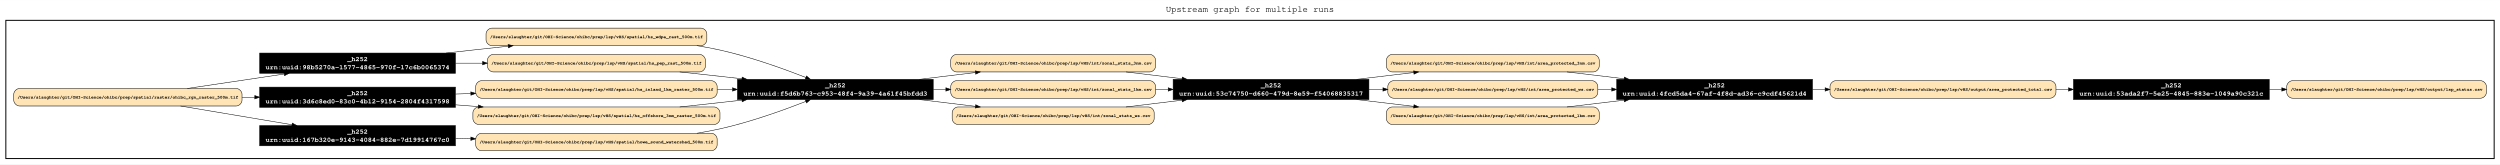
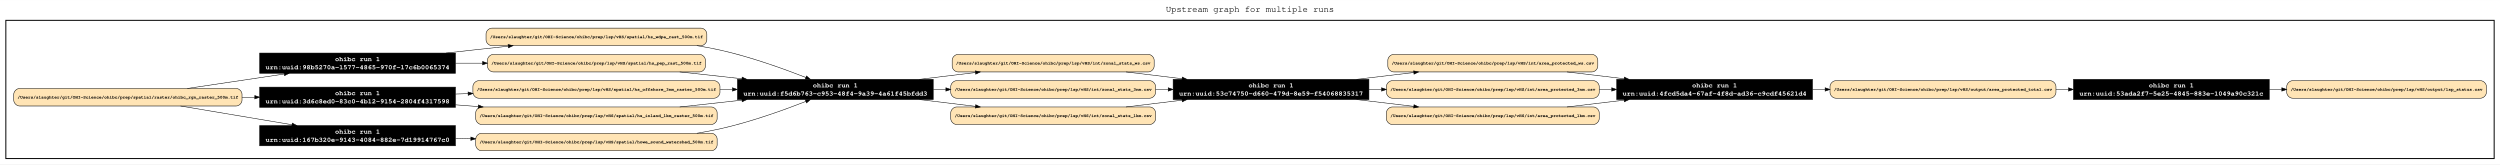
<svg xmlns="http://www.w3.org/2000/svg" width="5137pt" height="338pt" viewBox="0.00 0.00 5136.84 337.60">
  <g id="graph0" class="graph" transform="scale(1 1) rotate(0) translate(4 333.6)">
    <polygon fill="white" stroke="none" points="-4,4 -4,-333.6 5132.84,-333.6 5132.84,4 -4,4" />
    <text text-anchor="middle" x="2564.42" y="-309.4" font-family="Courier,monospace" font-size="18.00">Upstream graph for multiple runs</text>
    <g id="clust1" class="cluster">
      <polygon fill="none" stroke="black" stroke-width="2" points="8,-8 8,-292 5120.84,-292 5120.84,-8 8,-8" />
    </g>
    <g id="clust2" class="cluster">
      <polygon fill="none" stroke="white" stroke-width="2" points="16,-16 16,-284 5112.84,-284 5112.84,-16 16,-16" />
    </g>
    <g id="node1" class="node">
      <polygon fill="black" stroke="black" points="3317.91,-129.2 3317.91,-170.8 3720.25,-170.8 3720.25,-129.2 3317.91,-129.2" />
-       <text text-anchor="middle" x="3519.08" y="-154.2" font-family="Courier,monospace" font-weight="bold" font-size="14.00" fill="white">_h252 </text>
+       <text text-anchor="middle" x="3519.08" y="-154.2" font-family="Courier,monospace" font-weight="bold" font-size="14.00" fill="white">ohibc run 1 </text>
      <text text-anchor="middle" x="3519.08" y="-137.4" font-family="Courier,monospace" font-weight="bold" font-size="14.00" fill="white"> urn:uuid:4fcd5da4-67af-4f8d-ad36-c9cdf45621d4</text>
    </g>
    <g id="node14" class="node">
      <path fill="#ffe4b5" stroke="black" d="M4208.44,-168C4208.44,-168 3768.18,-168 3768.18,-168 3762.18,-168 3756.18,-162 3756.18,-156 3756.18,-156 3756.18,-144 3756.18,-144 3756.18,-138 3762.18,-132 3768.18,-132 3768.18,-132 4208.44,-132 4208.44,-132 4214.44,-132 4220.44,-138 4220.44,-144 4220.44,-144 4220.44,-156 4220.44,-156 4220.44,-162 4214.44,-168 4208.44,-168" />
      <text text-anchor="middle" x="3988.31" y="-147.3" font-family="Courier,monospace" font-weight="bold" font-size="9.00">/Users/slaughter/git/OHI-Science/ohibc/prep/lsp/vHS/output/area_protected_total.csv</text>
    </g>
-     <g id="edge22" class="edge">
+     <g id="edge21" class="edge">
      <path fill="none" stroke="black" d="M3720.26,-150C3728.81,-150 3737.41,-150 3746.03,-150" />
      <polygon fill="black" stroke="black" points="3746.15,-153.5 3756.15,-150 3746.15,-146.5 3746.15,-153.5" />
    </g>
    <g id="node2" class="node">
      <polygon fill="black" stroke="black" points="2406.45,-129.2 2406.45,-170.8 2808.78,-170.8 2808.78,-129.2 2406.45,-129.2" />
-       <text text-anchor="middle" x="2607.61" y="-154.2" font-family="Courier,monospace" font-weight="bold" font-size="14.00" fill="white">_h252 </text>
+       <text text-anchor="middle" x="2607.61" y="-154.2" font-family="Courier,monospace" font-weight="bold" font-size="14.00" fill="white">ohibc run 1 </text>
      <text text-anchor="middle" x="2607.61" y="-137.4" font-family="Courier,monospace" font-weight="bold" font-size="14.00" fill="white"> urn:uuid:53c74750-d660-479d-8e59-f54068835317</text>
    </g>
-     <g id="node12" class="node">
+     <g id="node9" class="node">
      <path fill="#ffe4b5" stroke="black" d="M3269.98,-114C3269.98,-114 2856.72,-114 2856.72,-114 2850.72,-114 2844.72,-108 2844.72,-102 2844.72,-102 2844.72,-90 2844.72,-90 2844.72,-84 2850.72,-78 2856.72,-78 2856.72,-78 3269.98,-78 3269.98,-78 3275.98,-78 3281.98,-84 3281.98,-90 3281.98,-90 3281.98,-102 3281.98,-102 3281.98,-108 3275.98,-114 3269.98,-114" />
      <text text-anchor="middle" x="3063.35" y="-93.3" font-family="Courier,monospace" font-weight="bold" font-size="9.00">/Users/slaughter/git/OHI-Science/ohibc/prep/lsp/vHS/int/area_protected_1km.csv</text>
    </g>
-     <g id="edge20" class="edge">
+     <g id="edge17" class="edge">
      <path fill="none" stroke="black" d="M2783.39,-129.199C2822,-124.604 2862.75,-119.755 2900.81,-115.225" />
      <polygon fill="black" stroke="black" points="2901.43,-118.676 2910.94,-114.019 2900.6,-111.725 2901.43,-118.676" />
    </g>
    <g id="node16" class="node">
-       <path fill="#ffe4b5" stroke="black" d="M3267.08,-168C3267.08,-168 2859.62,-168 2859.62,-168 2853.62,-168 2847.62,-162 2847.62,-156 2847.62,-156 2847.62,-144 2847.62,-144 2847.62,-138 2853.62,-132 2859.62,-132 2859.62,-132 3267.08,-132 3267.08,-132 3273.08,-132 3279.08,-138 3279.08,-144 3279.08,-144 3279.08,-156 3279.08,-156 3279.08,-162 3273.08,-168 3267.08,-168" />
-       <text text-anchor="middle" x="3063.35" y="-147.3" font-family="Courier,monospace" font-weight="bold" font-size="9.00">/Users/slaughter/git/OHI-Science/ohibc/prep/lsp/vHS/int/area_protected_ws.csv</text>
-     </g>
-     <g id="edge24" class="edge">
-       <path fill="none" stroke="black" d="M2808.95,-150C2818.36,-150 2827.84,-150 2837.31,-150" />
-       <polygon fill="black" stroke="black" points="2837.58,-153.5 2847.58,-150 2837.58,-146.5 2837.58,-153.5" />
-     </g>
-     <g id="node20" class="node">
-       <path fill="#ffe4b5" stroke="black" d="M3269.98,-222C3269.98,-222 2856.72,-222 2856.72,-222 2850.72,-222 2844.72,-216 2844.72,-210 2844.72,-210 2844.72,-198 2844.72,-198 2844.72,-192 2850.72,-186 2856.72,-186 2856.72,-186 3269.98,-186 3269.98,-186 3275.98,-186 3281.98,-192 3281.98,-198 3281.98,-198 3281.98,-210 3281.98,-210 3281.98,-216 3275.98,-222 3269.98,-222" />
-       <text text-anchor="middle" x="3063.35" y="-201.3" font-family="Courier,monospace" font-weight="bold" font-size="9.00">/Users/slaughter/git/OHI-Science/ohibc/prep/lsp/vHS/int/area_protected_3nm.csv</text>
-     </g>
-     <g id="edge27" class="edge">
+       <path fill="#ffe4b5" stroke="black" d="M3269.98,-168C3269.98,-168 2856.72,-168 2856.72,-168 2850.72,-168 2844.72,-162 2844.72,-156 2844.72,-156 2844.72,-144 2844.72,-144 2844.72,-138 2850.72,-132 2856.72,-132 2856.72,-132 3269.98,-132 3269.98,-132 3275.98,-132 3281.98,-138 3281.98,-144 3281.98,-144 3281.98,-156 3281.98,-156 3281.98,-162 3275.98,-168 3269.98,-168" />
+       <text text-anchor="middle" x="3063.35" y="-147.3" font-family="Courier,monospace" font-weight="bold" font-size="9.00">/Users/slaughter/git/OHI-Science/ohibc/prep/lsp/vHS/int/area_protected_3nm.csv</text>
+     </g>
+     <g id="edge23" class="edge">
+       <path fill="none" stroke="black" d="M2808.95,-150C2817.48,-150 2826.06,-150 2834.65,-150" />
+       <polygon fill="black" stroke="black" points="2834.72,-153.5 2844.72,-150 2834.72,-146.5 2834.72,-153.5" />
+     </g>
+     <g id="node19" class="node">
+       <path fill="#ffe4b5" stroke="black" d="M3267.08,-222C3267.08,-222 2859.62,-222 2859.62,-222 2853.62,-222 2847.62,-216 2847.62,-210 2847.62,-210 2847.62,-198 2847.62,-198 2847.62,-192 2853.62,-186 2859.62,-186 2859.62,-186 3267.08,-186 3267.08,-186 3273.08,-186 3279.08,-192 3279.08,-198 3279.08,-198 3279.08,-210 3279.08,-210 3279.08,-216 3273.08,-222 3267.08,-222" />
+       <text text-anchor="middle" x="3063.35" y="-201.3" font-family="Courier,monospace" font-weight="bold" font-size="9.00">/Users/slaughter/git/OHI-Science/ohibc/prep/lsp/vHS/int/area_protected_ws.csv</text>
+     </g>
+     <g id="edge26" class="edge">
      <path fill="none" stroke="black" d="M2783.39,-170.801C2822,-175.396 2862.75,-180.245 2900.81,-184.775" />
      <polygon fill="black" stroke="black" points="2900.6,-188.275 2910.94,-185.981 2901.43,-181.324 2900.6,-188.275" />
    </g>
    <g id="node3" class="node">
      <polygon fill="black" stroke="black" points="1511.18,-129.2 1511.18,-170.8 1913.51,-170.8 1913.51,-129.2 1511.18,-129.2" />
-       <text text-anchor="middle" x="1712.35" y="-154.2" font-family="Courier,monospace" font-weight="bold" font-size="14.00" fill="white">_h252 </text>
+       <text text-anchor="middle" x="1712.35" y="-154.2" font-family="Courier,monospace" font-weight="bold" font-size="14.00" fill="white">ohibc run 1 </text>
      <text text-anchor="middle" x="1712.35" y="-137.4" font-family="Courier,monospace" font-weight="bold" font-size="14.00" fill="white"> urn:uuid:f5d6b763-c953-48f4-9a39-4a61f45bfdd3</text>
    </g>
-     <g id="node10" class="node">
-       <path fill="#ffe4b5" stroke="black" d="M2355.51,-114C2355.51,-114 1964.45,-114 1964.45,-114 1958.45,-114 1952.45,-108 1952.45,-102 1952.45,-102 1952.45,-90 1952.45,-90 1952.45,-84 1958.45,-78 1964.45,-78 1964.45,-78 2355.51,-78 2355.51,-78 2361.51,-78 2367.51,-84 2367.51,-90 2367.51,-90 2367.51,-102 2367.51,-102 2367.51,-108 2361.51,-114 2355.51,-114" />
-       <text text-anchor="middle" x="2159.98" y="-93.3" font-family="Courier,monospace" font-weight="bold" font-size="9.00">/Users/slaughter/git/OHI-Science/ohibc/prep/lsp/vHS/int/zonal_stats_ws.csv</text>
+     <g id="node11" class="node">
+       <path fill="#ffe4b5" stroke="black" d="M2358.41,-114C2358.41,-114 1961.55,-114 1961.55,-114 1955.55,-114 1949.55,-108 1949.55,-102 1949.55,-102 1949.55,-90 1949.55,-90 1949.55,-84 1955.55,-78 1961.55,-78 1961.55,-78 2358.41,-78 2358.41,-78 2364.41,-78 2370.41,-84 2370.41,-90 2370.41,-90 2370.41,-102 2370.41,-102 2370.41,-108 2364.41,-114 2358.41,-114" />
+       <text text-anchor="middle" x="2159.98" y="-93.3" font-family="Courier,monospace" font-weight="bold" font-size="9.00">/Users/slaughter/git/OHI-Science/ohibc/prep/lsp/vHS/int/zonal_stats_1km.csv</text>
    </g>
    <g id="edge18" class="edge">
      <path fill="none" stroke="black" d="M1885,-129.199C1922.93,-124.604 1962.94,-119.755 2000.32,-115.225" />
      <polygon fill="black" stroke="black" points="2000.77,-118.696 2010.28,-114.019 1999.93,-111.747 2000.77,-118.696" />
    </g>
-     <g id="node13" class="node">
+     <g id="node17" class="node">
      <path fill="#ffe4b5" stroke="black" d="M2358.41,-168C2358.41,-168 1961.55,-168 1961.55,-168 1955.55,-168 1949.55,-162 1949.55,-156 1949.55,-156 1949.55,-144 1949.55,-144 1949.55,-138 1955.55,-132 1961.55,-132 1961.55,-132 2358.41,-132 2358.41,-132 2364.41,-132 2370.41,-138 2370.41,-144 2370.41,-144 2370.41,-156 2370.41,-156 2370.41,-162 2364.41,-168 2358.41,-168" />
-       <text text-anchor="middle" x="2159.98" y="-147.3" font-family="Courier,monospace" font-weight="bold" font-size="9.00">/Users/slaughter/git/OHI-Science/ohibc/prep/lsp/vHS/int/zonal_stats_1km.csv</text>
-     </g>
-     <g id="edge21" class="edge">
+       <text text-anchor="middle" x="2159.98" y="-147.3" font-family="Courier,monospace" font-weight="bold" font-size="9.00">/Users/slaughter/git/OHI-Science/ohibc/prep/lsp/vHS/int/zonal_stats_3nm.csv</text>
+     </g>
+     <g id="edge24" class="edge">
      <path fill="none" stroke="black" d="M1913.68,-150C1922.23,-150 1930.84,-150 1939.43,-150" />
      <polygon fill="black" stroke="black" points="1939.52,-153.5 1949.52,-150 1939.52,-146.5 1939.52,-153.5" />
    </g>
-     <g id="node21" class="node">
-       <path fill="#ffe4b5" stroke="black" d="M2358.41,-222C2358.41,-222 1961.55,-222 1961.55,-222 1955.55,-222 1949.55,-216 1949.55,-210 1949.55,-210 1949.55,-198 1949.55,-198 1949.55,-192 1955.55,-186 1961.55,-186 1961.55,-186 2358.41,-186 2358.41,-186 2364.41,-186 2370.41,-192 2370.41,-198 2370.41,-198 2370.41,-210 2370.41,-210 2370.41,-216 2364.41,-222 2358.41,-222" />
-       <text text-anchor="middle" x="2159.98" y="-201.3" font-family="Courier,monospace" font-weight="bold" font-size="9.00">/Users/slaughter/git/OHI-Science/ohibc/prep/lsp/vHS/int/zonal_stats_3nm.csv</text>
-     </g>
-     <g id="edge28" class="edge">
+     <g id="node20" class="node">
+       <path fill="#ffe4b5" stroke="black" d="M2355.51,-222C2355.51,-222 1964.45,-222 1964.45,-222 1958.45,-222 1952.45,-216 1952.45,-210 1952.45,-210 1952.45,-198 1952.45,-198 1952.45,-192 1958.45,-186 1964.45,-186 1964.45,-186 2355.51,-186 2355.51,-186 2361.51,-186 2367.51,-192 2367.51,-198 2367.51,-198 2367.51,-210 2367.51,-210 2367.51,-216 2361.51,-222 2355.51,-222" />
+       <text text-anchor="middle" x="2159.98" y="-201.3" font-family="Courier,monospace" font-weight="bold" font-size="9.00">/Users/slaughter/git/OHI-Science/ohibc/prep/lsp/vHS/int/zonal_stats_ws.csv</text>
+     </g>
+     <g id="edge27" class="edge">
      <path fill="none" stroke="black" d="M1885,-170.801C1922.93,-175.396 1962.94,-180.245 2000.32,-184.775" />
      <polygon fill="black" stroke="black" points="1999.93,-188.253 2010.28,-185.981 2000.77,-181.304 1999.93,-188.253" />
    </g>
    <g id="node4" class="node">
      <polygon fill="black" stroke="black" points="529.524,-34.2 529.524,-75.8 931.86,-75.8 931.86,-34.2 529.524,-34.2" />
-       <text text-anchor="middle" x="730.692" y="-59.2" font-family="Courier,monospace" font-weight="bold" font-size="14.00" fill="white">_h252 </text>
+       <text text-anchor="middle" x="730.692" y="-59.2" font-family="Courier,monospace" font-weight="bold" font-size="14.00" fill="white">ohibc run 1 </text>
      <text text-anchor="middle" x="730.692" y="-42.4" font-family="Courier,monospace" font-weight="bold" font-size="14.00" fill="white"> urn:uuid:167b320e-9143-4084-882e-7d19914767c0</text>
    </g>
-     <g id="node15" class="node">
+     <g id="node18" class="node">
      <path fill="#ffe4b5" stroke="black" d="M1457.54,-60C1457.54,-60 985.499,-60 985.499,-60 979.499,-60 973.499,-54 973.499,-48 973.499,-48 973.499,-36 973.499,-36 973.499,-30 979.499,-24 985.499,-24 985.499,-24 1457.54,-24 1457.54,-24 1463.54,-24 1469.54,-30 1469.54,-36 1469.54,-36 1469.54,-48 1469.54,-48 1469.54,-54 1463.54,-60 1457.54,-60" />
      <text text-anchor="middle" x="1221.52" y="-39.3" font-family="Courier,monospace" font-weight="bold" font-size="9.00">/Users/slaughter/git/OHI-Science/ohibc/prep/lsp/vHS/spatial/howe_sound_watershed_500m.tif</text>
    </g>
-     <g id="edge23" class="edge">
+     <g id="edge25" class="edge">
      <path fill="none" stroke="black" d="M931.927,-49.675C942.317,-49.399 952.817,-49.119 963.349,-48.839" />
      <polygon fill="black" stroke="black" points="963.551,-52.335 973.454,-48.571 963.364,-45.338 963.551,-52.335" />
    </g>
    <g id="node5" class="node">
      <polygon fill="black" stroke="black" points="529.524,-113.2 529.524,-154.8 931.86,-154.8 931.86,-113.2 529.524,-113.2" />
-       <text text-anchor="middle" x="730.692" y="-138.2" font-family="Courier,monospace" font-weight="bold" font-size="14.00" fill="white">_h252 </text>
+       <text text-anchor="middle" x="730.692" y="-138.2" font-family="Courier,monospace" font-weight="bold" font-size="14.00" fill="white">ohibc run 1 </text>
      <text text-anchor="middle" x="730.692" y="-121.4" font-family="Courier,monospace" font-weight="bold" font-size="14.00" fill="white"> urn:uuid:3d6c8ed0-83c0-4b12-9154-2804f4317598</text>
    </g>
    <g id="node8" class="node">
-       <path fill="#ffe4b5" stroke="black" d="M1463.34,-114C1463.34,-114 979.701,-114 979.701,-114 973.701,-114 967.701,-108 967.701,-102 967.701,-102 967.701,-90 967.701,-90 967.701,-84 973.701,-78 979.701,-78 979.701,-78 1463.34,-78 1463.34,-78 1469.34,-78 1475.34,-84 1475.34,-90 1475.34,-90 1475.34,-102 1475.34,-102 1475.34,-108 1469.34,-114 1463.34,-114" />
-       <text text-anchor="middle" x="1221.52" y="-93.3" font-family="Courier,monospace" font-weight="bold" font-size="9.00">/Users/slaughter/git/OHI-Science/ohibc/prep/lsp/vHS/spatial/hs_offshore_3nm_raster_500m.tif</text>
+       <path fill="#ffe4b5" stroke="black" d="M1457.54,-114C1457.54,-114 985.499,-114 985.499,-114 979.499,-114 973.499,-108 973.499,-102 973.499,-102 973.499,-90 973.499,-90 973.499,-84 979.499,-78 985.499,-78 985.499,-78 1457.54,-78 1457.54,-78 1463.54,-78 1469.54,-84 1469.54,-90 1469.54,-90 1469.54,-102 1469.54,-102 1469.54,-108 1463.54,-114 1457.54,-114" />
+       <text text-anchor="middle" x="1221.52" y="-93.3" font-family="Courier,monospace" font-weight="bold" font-size="9.00">/Users/slaughter/git/OHI-Science/ohibc/prep/lsp/vHS/spatial/hs_inland_1km_raster_500m.tif</text>
    </g>
    <g id="edge16" class="edge">
      <path fill="none" stroke="black" d="M931.927,-118.434C947.284,-117.241 962.881,-116.028 978.465,-114.817" />
      <polygon fill="black" stroke="black" points="979.003,-118.285 988.702,-114.021 978.46,-111.306 979.003,-118.285" />
    </g>
-     <g id="node9" class="node">
-       <path fill="#ffe4b5" stroke="black" d="M1457.54,-168C1457.54,-168 985.499,-168 985.499,-168 979.499,-168 973.499,-162 973.499,-156 973.499,-156 973.499,-144 973.499,-144 973.499,-138 979.499,-132 985.499,-132 985.499,-132 1457.54,-132 1457.54,-132 1463.54,-132 1469.54,-138 1469.54,-144 1469.54,-144 1469.54,-156 1469.54,-156 1469.54,-162 1463.54,-168 1457.54,-168" />
-       <text text-anchor="middle" x="1221.52" y="-147.3" font-family="Courier,monospace" font-weight="bold" font-size="9.00">/Users/slaughter/git/OHI-Science/ohibc/prep/lsp/vHS/spatial/hs_inland_1km_raster_500m.tif</text>
-     </g>
-     <g id="edge17" class="edge">
-       <path fill="none" stroke="black" d="M931.927,-140.554C942.317,-140.894 952.817,-141.238 963.349,-141.582" />
-       <polygon fill="black" stroke="black" points="963.345,-145.084 973.454,-141.913 963.574,-138.088 963.345,-145.084" />
+     <g id="node13" class="node">
+       <path fill="#ffe4b5" stroke="black" d="M1463.34,-168C1463.34,-168 979.701,-168 979.701,-168 973.701,-168 967.701,-162 967.701,-156 967.701,-156 967.701,-144 967.701,-144 967.701,-138 973.701,-132 979.701,-132 979.701,-132 1463.34,-132 1463.34,-132 1469.34,-132 1475.34,-138 1475.34,-144 1475.34,-144 1475.34,-156 1475.34,-156 1475.34,-162 1469.34,-168 1463.34,-168" />
+       <text text-anchor="middle" x="1221.52" y="-147.3" font-family="Courier,monospace" font-weight="bold" font-size="9.00">/Users/slaughter/git/OHI-Science/ohibc/prep/lsp/vHS/spatial/hs_offshore_3nm_raster_500m.tif</text>
+     </g>
+     <g id="edge20" class="edge">
+       <path fill="none" stroke="black" d="M931.927,-140.554C940.455,-140.833 949.057,-141.115 957.69,-141.397" />
+       <polygon fill="black" stroke="black" points="957.727,-144.9 967.836,-141.729 957.956,-137.904 957.727,-144.9" />
    </g>
    <g id="node6" class="node">
      <polygon fill="black" stroke="black" points="529.524,-183.2 529.524,-224.8 931.86,-224.8 931.86,-183.2 529.524,-183.2" />
-       <text text-anchor="middle" x="730.692" y="-208.2" font-family="Courier,monospace" font-weight="bold" font-size="14.00" fill="white">_h252 </text>
+       <text text-anchor="middle" x="730.692" y="-208.2" font-family="Courier,monospace" font-weight="bold" font-size="14.00" fill="white">ohibc run 1 </text>
      <text text-anchor="middle" x="730.692" y="-191.4" font-family="Courier,monospace" font-weight="bold" font-size="14.00" fill="white"> urn:uuid:98b5270a-1577-4865-970f-17c6b0065374</text>
    </g>
-     <g id="node11" class="node">
+     <g id="node12" class="node">
      <path fill="#ffe4b5" stroke="black" d="M1433.45,-222C1433.45,-222 1009.59,-222 1009.59,-222 1003.59,-222 997.591,-216 997.591,-210 997.591,-210 997.591,-198 997.591,-198 997.591,-192 1003.59,-186 1009.59,-186 1009.59,-186 1433.45,-186 1433.45,-186 1439.45,-186 1445.45,-192 1445.45,-198 1445.45,-198 1445.45,-210 1445.45,-210 1445.45,-216 1439.45,-222 1433.45,-222" />
      <text text-anchor="middle" x="1221.52" y="-201.3" font-family="Courier,monospace" font-weight="bold" font-size="9.00">/Users/slaughter/git/OHI-Science/ohibc/prep/lsp/vHS/spatial/hs_pep_rast_500m.tif</text>
    </g>
    <g id="edge19" class="edge">
      <path fill="none" stroke="black" d="M931.927,-204C950.254,-204 968.923,-204 987.505,-204" />
      <polygon fill="black" stroke="black" points="987.513,-207.5 997.513,-204 987.512,-200.5 987.513,-207.5" />
    </g>
-     <g id="node18" class="node">
+     <g id="node21" class="node">
      <path fill="#ffe4b5" stroke="black" d="M1436.35,-276C1436.35,-276 1006.69,-276 1006.69,-276 1000.69,-276 994.692,-270 994.692,-264 994.692,-264 994.692,-252 994.692,-252 994.692,-246 1000.69,-240 1006.69,-240 1006.69,-240 1436.35,-240 1436.35,-240 1442.35,-240 1448.35,-246 1448.35,-252 1448.35,-252 1448.35,-264 1448.35,-264 1448.35,-270 1442.35,-276 1436.35,-276" />
      <text text-anchor="middle" x="1221.52" y="-255.3" font-family="Courier,monospace" font-weight="bold" font-size="9.00">/Users/slaughter/git/OHI-Science/ohibc/prep/lsp/vHS/spatial/hs_wdpa_rast_500m.tif</text>
    </g>
-     <g id="edge26" class="edge">
+     <g id="edge28" class="edge">
      <path fill="none" stroke="black" d="M912.517,-224.811C931.205,-226.92 949.914,-229.015 967.86,-231 991.271,-233.589 1015.91,-236.273 1040.24,-238.899" />
      <polygon fill="black" stroke="black" points="1039.96,-242.389 1050.28,-239.981 1040.71,-235.429 1039.96,-242.389" />
    </g>
    <g id="node7" class="node">
      <polygon fill="black" stroke="black" points="4256.37,-129.2 4256.37,-170.8 4658.71,-170.8 4658.71,-129.2 4256.37,-129.2" />
-       <text text-anchor="middle" x="4457.54" y="-154.2" font-family="Courier,monospace" font-weight="bold" font-size="14.00" fill="white">_h252 </text>
+       <text text-anchor="middle" x="4457.54" y="-154.2" font-family="Courier,monospace" font-weight="bold" font-size="14.00" fill="white">ohibc run 1 </text>
      <text text-anchor="middle" x="4457.54" y="-137.4" font-family="Courier,monospace" font-weight="bold" font-size="14.00" fill="white"> urn:uuid:53ada2f7-5e25-4845-883e-1049a90c321c</text>
    </g>
-     <g id="node17" class="node">
+     <g id="node15" class="node">
      <path fill="#ffe4b5" stroke="black" d="M5092.91,-168C5092.91,-168 4706.64,-168 4706.64,-168 4700.64,-168 4694.64,-162 4694.64,-156 4694.64,-156 4694.64,-144 4694.64,-144 4694.64,-138 4700.64,-132 4706.64,-132 4706.64,-132 5092.91,-132 5092.91,-132 5098.91,-132 5104.91,-138 5104.91,-144 5104.91,-144 5104.91,-156 5104.91,-156 5104.91,-162 5098.91,-168 5092.91,-168" />
      <text text-anchor="middle" x="4899.78" y="-147.3" font-family="Courier,monospace" font-weight="bold" font-size="9.00">/Users/slaughter/git/OHI-Science/ohibc/prep/lsp/vHS/output/lsp_status.csv</text>
    </g>
-     <g id="edge25" class="edge">
+     <g id="edge22" class="edge">
      <path fill="none" stroke="black" d="M4659.01,-150C4667.4,-150 4675.83,-150 4684.25,-150" />
      <polygon fill="black" stroke="black" points="4684.51,-153.5 4694.51,-150 4684.51,-146.5 4684.51,-153.5" />
    </g>
-     <g id="edge13" class="edge">
+     <g id="edge11" class="edge">
      <path fill="none" stroke="black" d="M1392.76,-114.019C1420.32,-116.986 1448.54,-120.054 1475.18,-123 1489.9,-124.628 1505.13,-126.33 1520.45,-128.054" />
      <polygon fill="black" stroke="black" points="1520.19,-131.547 1530.52,-129.189 1520.98,-124.591 1520.19,-131.547" />
    </g>
+     <g id="edge12" class="edge">
+       <path fill="none" stroke="black" d="M3215.75,-114.019C3253.24,-118.481 3293.84,-123.313 3332.76,-127.944" />
+       <polygon fill="black" stroke="black" points="3332.8,-131.474 3343.14,-129.181 3333.63,-124.523 3332.8,-131.474" />
+     </g>
+     <g id="node10" class="node">
+       <path fill="#ffe4b5" stroke="black" d="M481.287,-152C481.287,-152 36.238,-152 36.238,-152 30.238,-152 24.238,-146 24.238,-140 24.238,-140 24.238,-128 24.238,-128 24.238,-122 30.238,-116 36.238,-116 36.238,-116 481.287,-116 481.287,-116 487.287,-116 493.287,-122 493.287,-128 493.287,-128 493.287,-140 493.287,-140 493.287,-146 487.287,-152 481.287,-152" />
+       <text text-anchor="middle" x="258.762" y="-131.3" font-family="Courier,monospace" font-weight="bold" font-size="9.00">/Users/slaughter/git/OHI-Science/ohibc/prep/spatial/raster/ohibc_rgn_raster_500m.tif</text>
+     </g>
+     <g id="edge15" class="edge">
+       <path fill="none" stroke="black" d="M366.985,-115.975C434.899,-104.558 523.269,-89.702 595.779,-77.512" />
+       <polygon fill="black" stroke="black" points="596.62,-80.92 605.901,-75.811 595.459,-74.017 596.62,-80.92" />
+     </g>
    <g id="edge14" class="edge">
-       <path fill="none" stroke="black" d="M1469.8,-150C1480.19,-150 1490.57,-150 1500.87,-150" />
-       <polygon fill="black" stroke="black" points="1501.14,-153.5 1511.14,-150 1501.14,-146.5 1501.14,-153.5" />
-     </g>
-     <g id="edge15" class="edge">
+       <path fill="none" stroke="black" d="M493.35,-134C502.043,-134 510.737,-134 519.387,-134" />
+       <polygon fill="black" stroke="black" points="519.517,-137.5 529.517,-134 519.517,-130.5 519.517,-137.5" />
+     </g>
+     <g id="edge13" class="edge">
+       <path fill="none" stroke="black" d="M380.781,-152.027C441.443,-161.063 515.475,-172.091 579.713,-181.659" />
+       <polygon fill="black" stroke="black" points="579.529,-185.17 589.935,-183.182 580.56,-178.247 579.529,-185.17" />
+     </g>
+     <g id="edge1" class="edge">
      <path fill="none" stroke="black" d="M2309.68,-114.019C2346.51,-118.481 2386.38,-123.313 2424.6,-127.944" />
      <polygon fill="black" stroke="black" points="2424.45,-131.452 2434.8,-129.181 2425.3,-124.503 2424.45,-131.452" />
    </g>
-     <g id="edge1" class="edge">
+     <g id="edge2" class="edge">
      <path fill="none" stroke="black" d="M1392.76,-185.981C1420.32,-183.014 1448.54,-179.946 1475.18,-177 1489.9,-175.372 1505.13,-173.67 1520.45,-171.946" />
      <polygon fill="black" stroke="black" points="1520.98,-175.409 1530.52,-170.811 1520.19,-168.453 1520.98,-175.409" />
    </g>
    <g id="edge3" class="edge">
-       <path fill="none" stroke="black" d="M3215.75,-114.019C3253.24,-118.481 3293.84,-123.313 3332.76,-127.944" />
-       <polygon fill="black" stroke="black" points="3332.8,-131.474 3343.14,-129.181 3333.63,-124.523 3332.8,-131.474" />
+       <path fill="none" stroke="black" d="M1475.52,-150C1483.97,-150 1492.4,-150 1500.78,-150" />
+       <polygon fill="black" stroke="black" points="1500.97,-153.5 1510.97,-150 1500.97,-146.5 1500.97,-153.5" />
    </g>
    <g id="edge4" class="edge">
+       <path fill="none" stroke="black" d="M4220.53,-150C4229.11,-150 4237.7,-150 4246.25,-150" />
+       <polygon fill="black" stroke="black" points="4246.26,-153.5 4256.26,-150 4246.26,-146.5 4246.26,-153.5" />
+     </g>
+     <g id="edge5" class="edge">
+       <path fill="none" stroke="black" d="M3282.24,-150C3290.64,-150 3299.06,-150 3307.45,-150" />
+       <polygon fill="black" stroke="black" points="3307.66,-153.5 3317.66,-150 3307.66,-146.5 3307.66,-153.5" />
+     </g>
+     <g id="edge6" class="edge">
      <path fill="none" stroke="black" d="M2370.42,-150C2379.03,-150 2387.66,-150 2396.27,-150" />
      <polygon fill="black" stroke="black" points="2396.36,-153.5 2406.36,-150 2396.36,-146.5 2396.36,-153.5" />
    </g>
-     <g id="edge6" class="edge">
-       <path fill="none" stroke="black" d="M4220.53,-150C4229.11,-150 4237.7,-150 4246.25,-150" />
-       <polygon fill="black" stroke="black" points="4246.26,-153.5 4256.26,-150 4246.26,-146.5 4246.26,-153.5" />
-     </g>
-     <g id="edge5" class="edge">
+     <g id="edge7" class="edge">
      <path fill="none" stroke="black" d="M1427.92,-60.033C1443.98,-62.635 1459.89,-65.606 1475.18,-69 1536.74,-82.665 1604.6,-106.956 1651.72,-125.384" />
      <polygon fill="black" stroke="black" points="1650.57,-128.692 1661.15,-129.104 1653.13,-122.18 1650.57,-128.692" />
    </g>
-     <g id="edge2" class="edge">
-       <path fill="none" stroke="black" d="M3279.25,-150C3288.67,-150 3298.12,-150 3307.53,-150" />
-       <polygon fill="black" stroke="black" points="3307.72,-153.5 3317.72,-150 3307.72,-146.5 3307.72,-153.5" />
-     </g>
-     <g id="edge7" class="edge">
+     <g id="edge8" class="edge">
+       <path fill="none" stroke="black" d="M3215.75,-185.981C3253.24,-181.519 3293.84,-176.687 3332.76,-172.056" />
+       <polygon fill="black" stroke="black" points="3333.63,-175.477 3343.14,-170.819 3332.8,-168.526 3333.63,-175.477" />
+     </g>
+     <g id="edge9" class="edge">
+       <path fill="none" stroke="black" d="M2309.68,-185.981C2346.51,-181.519 2386.38,-176.687 2424.6,-172.056" />
+       <polygon fill="black" stroke="black" points="2425.3,-175.497 2434.8,-170.819 2424.45,-168.548 2425.3,-175.497" />
+     </g>
+     <g id="edge10" class="edge">
      <path fill="none" stroke="black" d="M1427.92,-239.967C1443.98,-237.365 1459.89,-234.394 1475.18,-231 1536.74,-217.335 1604.6,-193.044 1651.72,-174.616" />
      <polygon fill="black" stroke="black" points="1653.13,-177.82 1661.15,-170.896 1650.57,-171.308 1653.13,-177.82" />
    </g>
-     <g id="node19" class="node">
-       <path fill="#ffe4b5" stroke="black" d="M481.287,-152C481.287,-152 36.238,-152 36.238,-152 30.238,-152 24.238,-146 24.238,-140 24.238,-140 24.238,-128 24.238,-128 24.238,-122 30.238,-116 36.238,-116 36.238,-116 481.287,-116 481.287,-116 487.287,-116 493.287,-122 493.287,-128 493.287,-128 493.287,-140 493.287,-140 493.287,-146 487.287,-152 481.287,-152" />
-       <text text-anchor="middle" x="258.762" y="-131.3" font-family="Courier,monospace" font-weight="bold" font-size="9.00">/Users/slaughter/git/OHI-Science/ohibc/prep/spatial/raster/ohibc_rgn_raster_500m.tif</text>
-     </g>
-     <g id="edge10" class="edge">
-       <path fill="none" stroke="black" d="M366.985,-115.975C434.899,-104.558 523.269,-89.702 595.779,-77.512" />
-       <polygon fill="black" stroke="black" points="596.62,-80.92 605.901,-75.811 595.459,-74.017 596.62,-80.92" />
-     </g>
-     <g id="edge9" class="edge">
-       <path fill="none" stroke="black" d="M493.35,-134C502.043,-134 510.737,-134 519.387,-134" />
-       <polygon fill="black" stroke="black" points="519.517,-137.5 529.517,-134 519.517,-130.5 519.517,-137.5" />
-     </g>
-     <g id="edge8" class="edge">
-       <path fill="none" stroke="black" d="M380.781,-152.027C441.443,-161.063 515.475,-172.091 579.713,-181.659" />
-       <polygon fill="black" stroke="black" points="579.529,-185.17 589.935,-183.182 580.56,-178.247 579.529,-185.17" />
-     </g>
-     <g id="edge11" class="edge">
-       <path fill="none" stroke="black" d="M3215.75,-185.981C3253.24,-181.519 3293.84,-176.687 3332.76,-172.056" />
-       <polygon fill="black" stroke="black" points="3333.63,-175.477 3343.14,-170.819 3332.8,-168.526 3333.63,-175.477" />
-     </g>
-     <g id="edge12" class="edge">
-       <path fill="none" stroke="black" d="M2309.68,-185.981C2346.51,-181.519 2386.38,-176.687 2424.6,-172.056" />
-       <polygon fill="black" stroke="black" points="2425.3,-175.497 2434.8,-170.819 2424.45,-168.548 2425.3,-175.497" />
-     </g>
  </g>
</svg>
